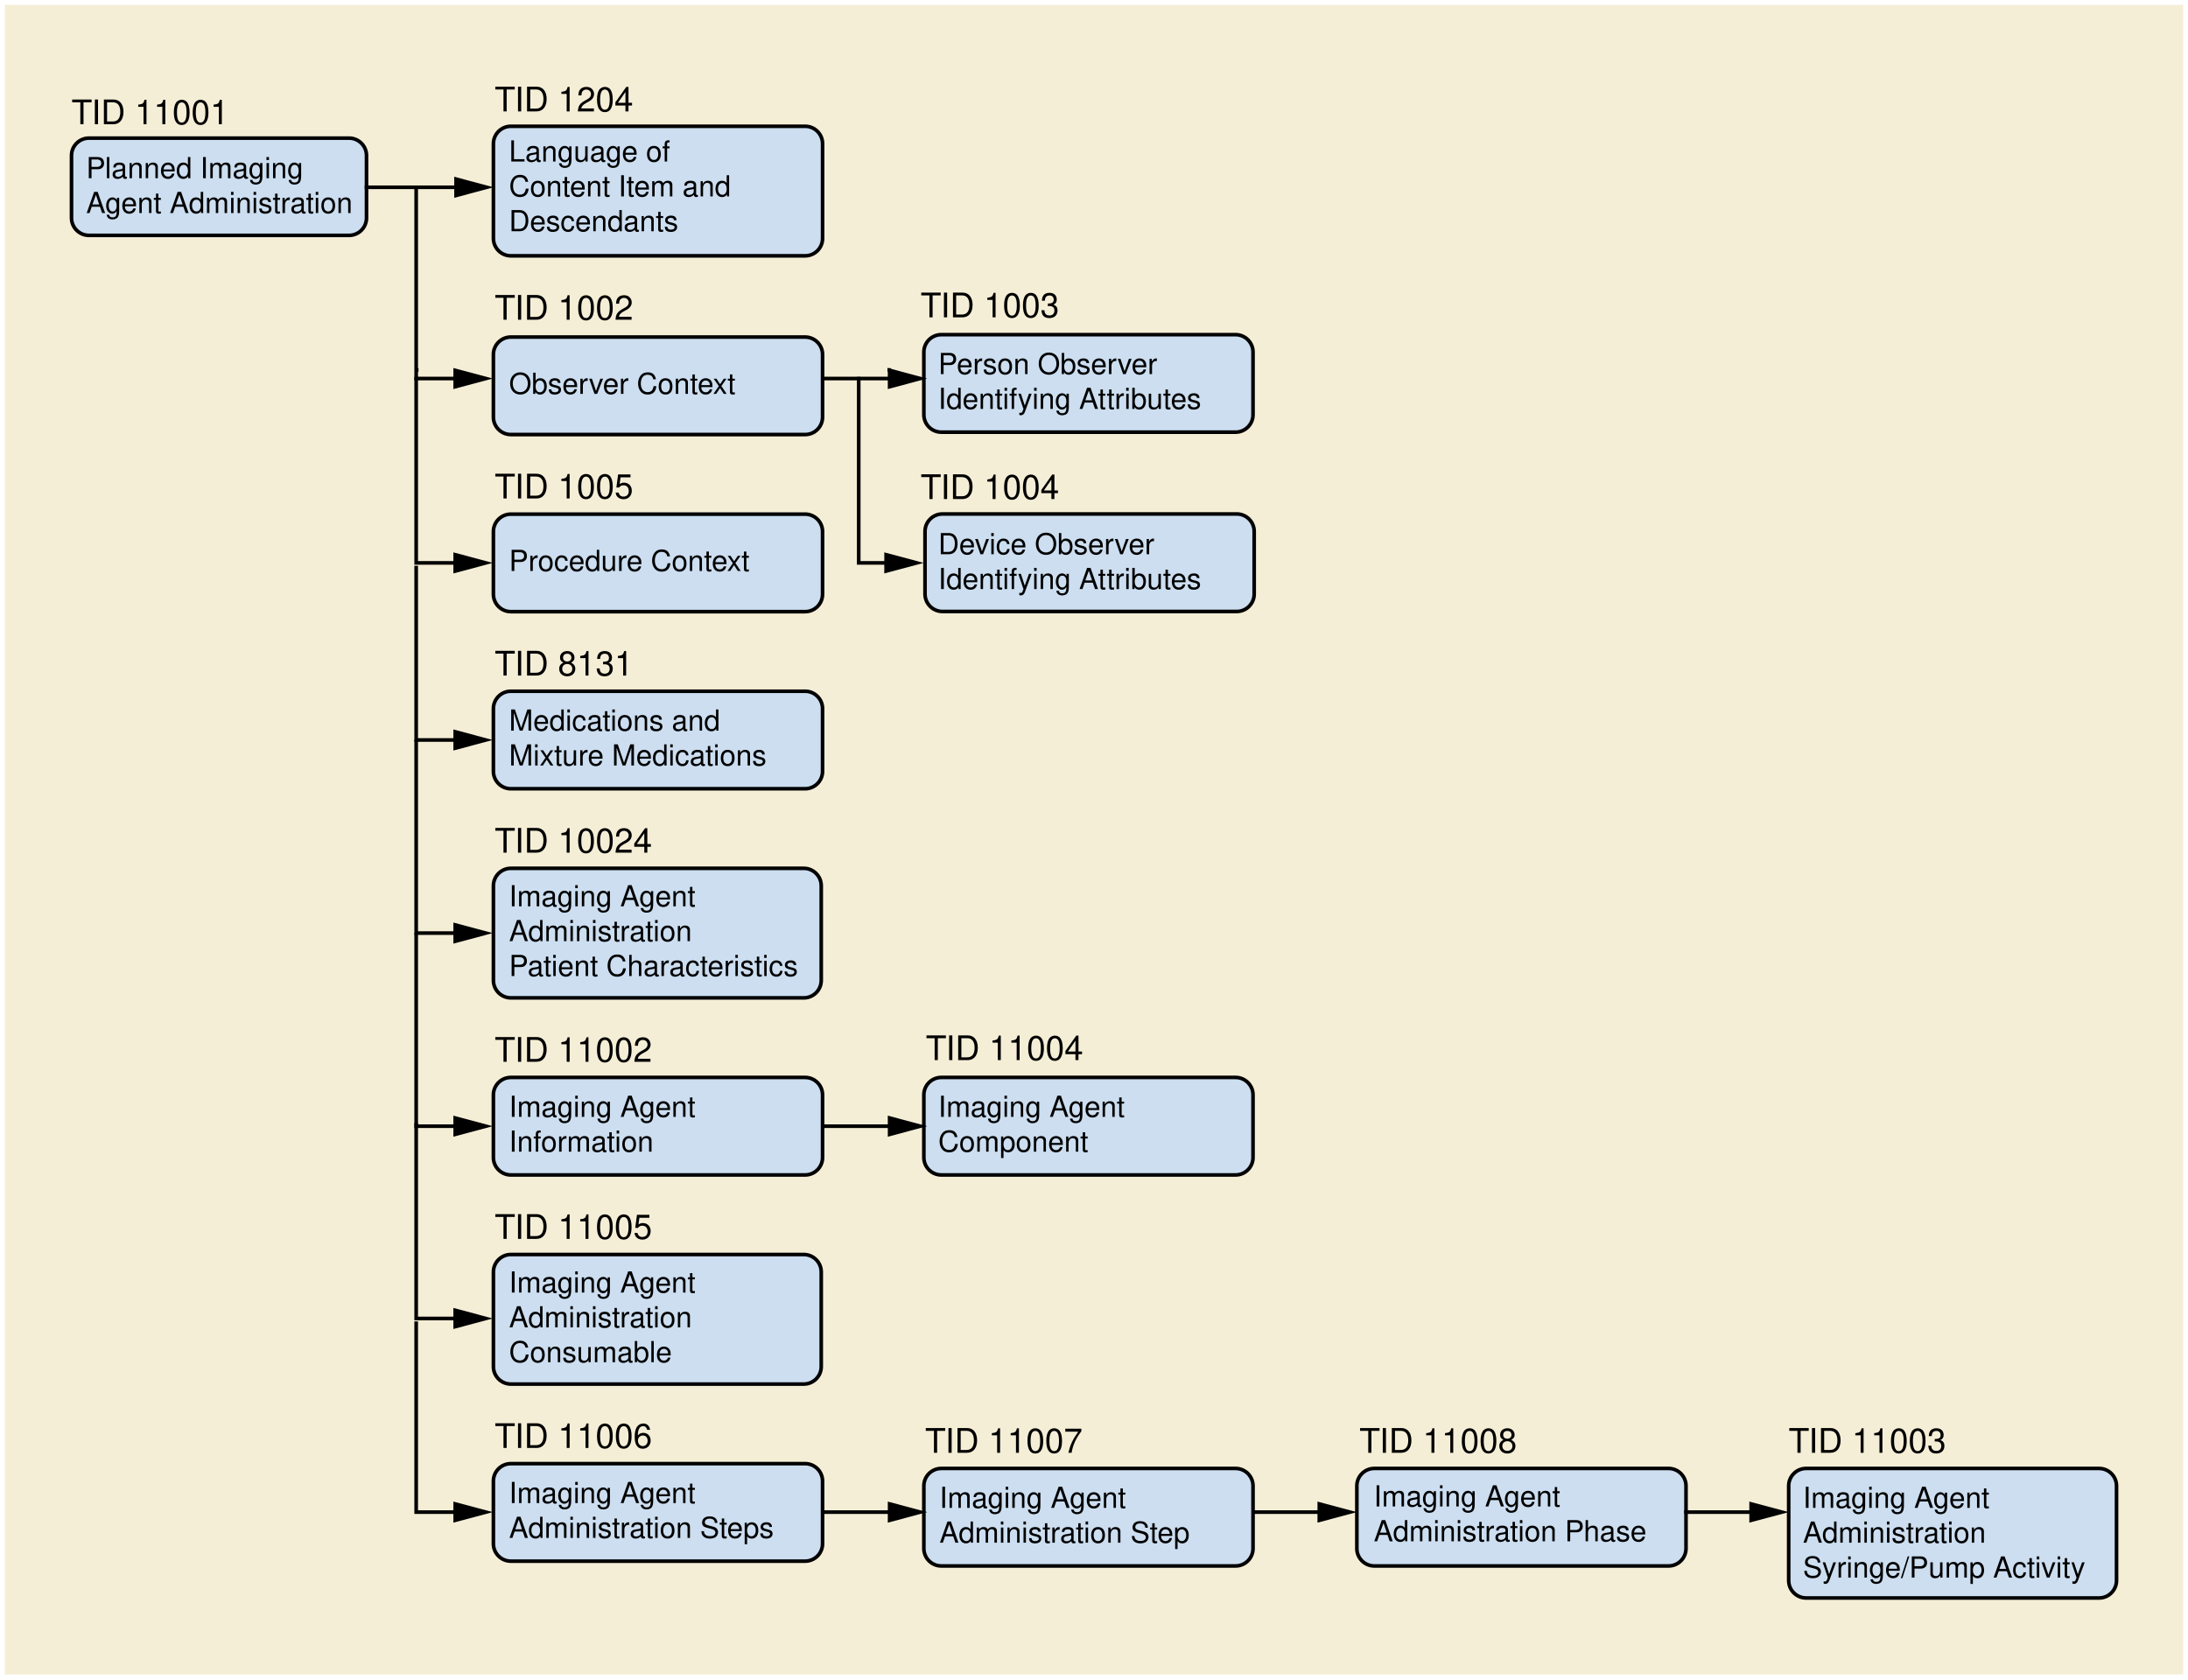
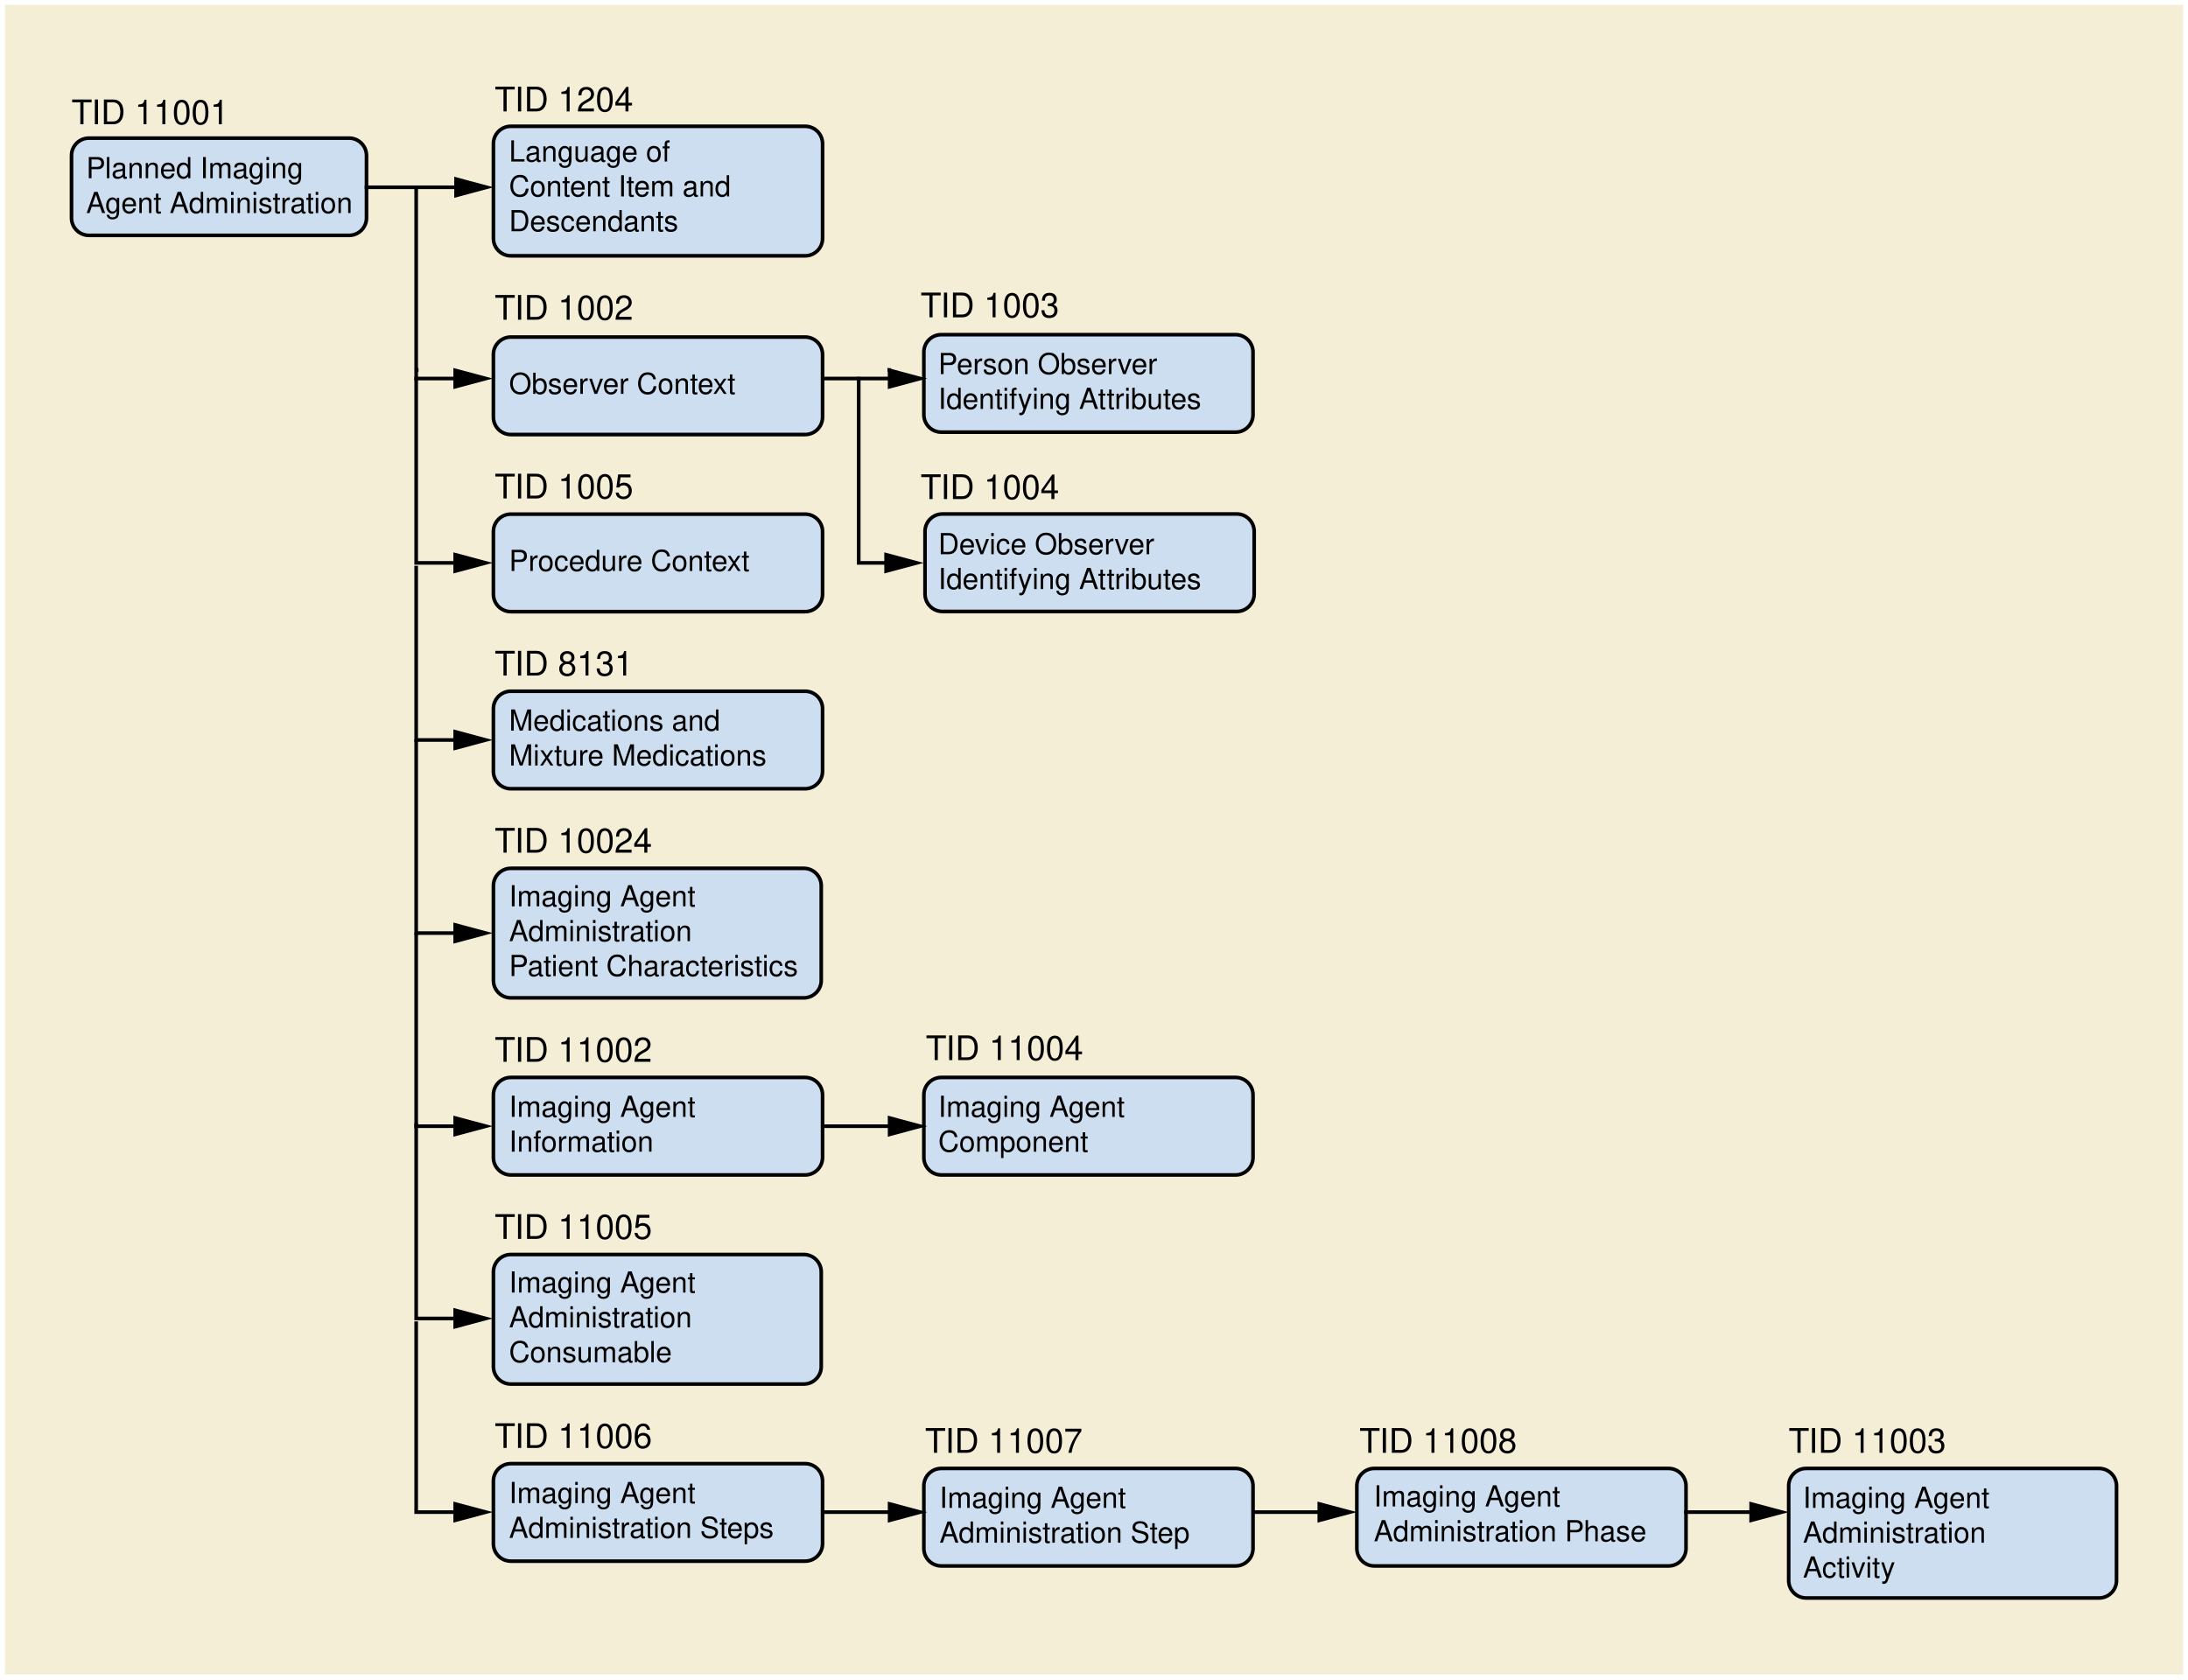
<svg xmlns="http://www.w3.org/2000/svg" version="1.1" id="Layer_1" x="0px" y="0px" width="452px" height="347px" viewBox="0 0 452 347" enable-background="new 0 0 452 347" xml:space="preserve">
  <defs>
    <style type="text/css">
	text {
	  font-family: Helvetica, Verdana, ArialUnicodeMS, san-serif
	}
	</style>
  </defs>
  <g>
   </g>
  <g>
    <rect x="1" y="1" fill="#F5EED6" width="450" height="345" />
    <g>
      <g>
        <path fill="none" stroke="#000000" stroke-width="0.75" stroke-linecap="square" stroke-miterlimit="10" d="M86.078,76.448" />
      </g>
      <g>
        <g>
          <path fill="#CCDEF0" d="M191.091,109.8c0-1.98,1.62-3.6,3.6-3.6h60.8c1.979,0,3.6,1.62,3.6,3.6v12.948c0,1.98-1.62,3.6-3.6,3.6      h-60.8c-1.98,0-3.6-1.62-3.6-3.6V109.8z" />
          <path fill="none" stroke="#010101" stroke-width="0.75" stroke-linecap="square" stroke-miterlimit="1" d="M191.091,109.8      c0-1.98,1.62-3.6,3.6-3.6h60.8c1.979,0,3.6,1.62,3.6,3.6v12.948c0,1.98-1.62,3.6-3.6,3.6h-60.8c-1.98,0-3.6-1.62-3.6-3.6V109.8z      " />
        </g>
        <text transform="matrix(1 0 0 1 193.8188 114.5161)">
          <tspan x="0" y="0" font-size="6">Device Observer</tspan>
          <tspan x="0" y="7.2" font-size="6">Identifying Attributes</tspan>
        </text>
        <text transform="matrix(1 0 0 1 190.1729 103.1201)" font-size="7">TID 1004</text>
      </g>
      <g>
        <g>
          <path fill="#CCDEF0" d="M101.926,73.244c0-1.98,1.62-3.6,3.6-3.6h60.8c1.98,0,3.6,1.62,3.6,3.6v12.948c0,1.98-1.62,3.6-3.6,3.6      h-60.8c-1.98,0-3.6-1.62-3.6-3.6V73.244z" />
          <path fill="none" stroke="#010101" stroke-width="0.75" stroke-linecap="square" stroke-miterlimit="1" d="M101.926,73.244      c0-1.98,1.62-3.6,3.6-3.6h60.8c1.98,0,3.6,1.62,3.6,3.6v12.948c0,1.98-1.62,3.6-3.6,3.6h-60.8c-1.98,0-3.6-1.62-3.6-3.6V73.244z      " />
        </g>
        <text transform="matrix(1 0 0 1 102.1826 66.0654)" font-size="7">TID 1002</text>
        <text transform="matrix(1 0 0 1 105.1475 81.3877)" font-size="6">Observer Context</text>
      </g>
      <g>
        <g>
          <path fill="#CCDEF0" d="M190.851,72.749c0-1.98,1.62-3.6,3.6-3.6h60.8c1.979,0,3.6,1.62,3.6,3.6v12.948c0,1.98-1.62,3.6-3.6,3.6      h-60.8c-1.98,0-3.6-1.62-3.6-3.6V72.749z" />
          <path fill="none" stroke="#010101" stroke-width="0.75" stroke-linecap="square" stroke-miterlimit="1" d="M190.851,72.749      c0-1.98,1.62-3.6,3.6-3.6h60.8c1.979,0,3.6,1.62,3.6,3.6v12.948c0,1.98-1.62,3.6-3.6,3.6h-60.8c-1.98,0-3.6-1.62-3.6-3.6V72.749      z" />
        </g>
        <text transform="matrix(1 0 0 1 193.8188 77.2939)">
          <tspan x="0" y="0" font-size="6">Person Observer</tspan>
          <tspan x="0" y="7.2" font-size="6">Identifying Attributes</tspan>
        </text>
        <text transform="matrix(1 0 0 1 190.1729 65.5703)" font-size="7">TID 1003</text>
      </g>
      <g>
        <g>
          <path fill="#CCDEF0" d="M14.771,32.138c0-1.98,1.62-3.6,3.6-3.6h53.744c1.98,0,3.6,1.62,3.6,3.6v12.897c0,1.98-1.62,3.6-3.6,3.6      H18.372c-1.98,0-3.6-1.62-3.6-3.6V32.138z" />
          <path fill="none" stroke="#010101" stroke-width="0.75" stroke-linecap="square" d="M14.771,32.138c0-1.98,1.62-3.6,3.6-3.6      h53.744c1.98,0,3.6,1.62,3.6,3.6v12.897c0,1.98-1.62,3.6-3.6,3.6H18.372c-1.98,0-3.6-1.62-3.6-3.6V32.138z" />
        </g>
        <text transform="matrix(1 0 0 1 17.7964 36.8242)">
          <tspan x="0" y="0" font-size="6">Planned Imaging</tspan>
          <tspan x="0" y="7.2" font-size="6">Agent Administration</tspan>
        </text>
        <text transform="matrix(1 0 0 1 14.7666 25.6738)" font-size="7">TID 11001</text>
      </g>
      <g>
        <g>
          <path fill="#CCDEF0" d="M101.926,109.836c0-1.98,1.62-3.6,3.6-3.6h60.8c1.98,0,3.6,1.62,3.6,3.6v12.948c0,1.98-1.62,3.6-3.6,3.6      h-60.8c-1.98,0-3.6-1.62-3.6-3.6V109.836z" />
          <path fill="none" stroke="#010101" stroke-width="0.75" stroke-linecap="square" stroke-miterlimit="1" d="M101.926,109.836      c0-1.98,1.62-3.6,3.6-3.6h60.8c1.98,0,3.6,1.62,3.6,3.6v12.948c0,1.98-1.62,3.6-3.6,3.6h-60.8c-1.98,0-3.6-1.62-3.6-3.6V109.836      z" />
        </g>
        <text transform="matrix(1 0 0 1 105.1475 117.9795)" font-size="6">Procedure Context</text>
        <text transform="matrix(1 0 0 1 102.1826 102.998)" font-size="7">TID 1005</text>
      </g>
      <g>
        <g>
          <path fill="#CCDEF0" d="M101.93,29.693c0-1.98,1.62-3.6,3.6-3.6h60.8c1.98,0,3.6,1.62,3.6,3.6V49.26c0,1.98-1.62,3.6-3.6,3.6      h-60.8c-1.98,0-3.6-1.62-3.6-3.6V29.693z" />
          <path fill="none" stroke="#010101" stroke-width="0.75" stroke-linecap="square" stroke-miterlimit="1" d="M101.93,29.693      c0-1.98,1.62-3.6,3.6-3.6h60.8c1.98,0,3.6,1.62,3.6,3.6V49.26c0,1.98-1.62,3.6-3.6,3.6h-60.8c-1.98,0-3.6-1.62-3.6-3.6V29.693z" />
        </g>
        <text transform="matrix(1 0 0 1 102.1826 23.0176)" font-size="7">TID 1204</text>
        <rect x="105.15" y="29.094" fill="none" width="48.176" height="19.765" />
        <text transform="matrix(1 0 0 1 105.144 33.3809)">
          <tspan x="0" y="0" font-size="6">Language of</tspan>
          <tspan x="0" y="7.2" font-size="6">Content Item and </tspan>
          <tspan x="0" y="14.4" font-size="6">Descendants</tspan>
        </text>
      </g>
      <g>
        <g>
          <polyline fill="none" stroke="#000000" stroke-width="0.75" stroke-linecap="square" stroke-miterlimit="10" points="      85.976,78.249 85.976,116.31 95.147,116.31     " />
          <g>
            <polygon points="93.661,118.489 101.792,116.31 93.661,114.131      " />
          </g>
        </g>
      </g>
      <g>
        <g>
          <polyline fill="none" stroke="#000000" stroke-width="0.75" stroke-linecap="square" stroke-miterlimit="10" points="      177.395,78.249 177.395,116.31 184.166,116.31     " />
          <g>
            <polygon points="182.68,118.489 190.811,116.31 182.68,114.131      " />
          </g>
        </g>
      </g>
      <g>
        <g>
          <path fill="#CCDEF0" d="M101.926,146.428c0-1.98,1.62-3.6,3.6-3.6h60.8c1.98,0,3.6,1.62,3.6,3.6v12.948c0,1.98-1.62,3.6-3.6,3.6      h-60.8c-1.98,0-3.6-1.62-3.6-3.6V146.428z" />
          <path fill="none" stroke="#010101" stroke-width="0.75" stroke-linecap="square" stroke-miterlimit="1" d="M101.926,146.428      c0-1.98,1.62-3.6,3.6-3.6h60.8c1.98,0,3.6,1.62,3.6,3.6v12.948c0,1.98-1.62,3.6-3.6,3.6h-60.8c-1.98,0-3.6-1.62-3.6-3.6V146.428      z" />
        </g>
        <text transform="matrix(1 0 0 1 105.1475 150.9727)">
          <tspan x="0" y="0" font-size="6">Medications and </tspan>
          <tspan x="0" y="7.2" font-size="6">Mixture Medications</tspan>
        </text>
        <text transform="matrix(1 0 0 1 102.1826 139.5898)" font-size="7">TID 8131</text>
      </g>
      <g>
        <g>
          <polyline fill="none" stroke="#000000" stroke-width="0.75" stroke-linecap="square" stroke-miterlimit="10" points="      85.976,117.282 85.976,152.902 95.147,152.902     " />
          <g>
            <polygon points="93.661,155.081 101.792,152.902 93.661,150.723      " />
          </g>
        </g>
      </g>
      <g>
        <g>
          <path fill="#CCDEF0" d="M101.93,183.02c0-1.979,1.62-3.6,3.6-3.6h60.523c1.98,0,3.6,1.62,3.6,3.6v19.566      c0,1.979-1.62,3.6-3.6,3.6H105.53c-1.98,0-3.6-1.62-3.6-3.6V183.02z" />
          <path fill="none" stroke="#010101" stroke-width="0.75" stroke-linecap="square" stroke-miterlimit="1" d="M101.93,183.02      c0-1.979,1.62-3.6,3.6-3.6h60.523c1.98,0,3.6,1.62,3.6,3.6v19.566c0,1.979-1.62,3.6-3.6,3.6H105.53c-1.98,0-3.6-1.62-3.6-3.6      V183.02z" />
        </g>
        <text transform="matrix(1 0 0 1 105.1475 187.2734)">
          <tspan x="0" y="0" font-size="6">Imaging Agent </tspan>
          <tspan x="0" y="7.2" font-size="6">Administration</tspan>
          <tspan x="0" y="14.4" font-size="6">Patient Characteristics</tspan>
        </text>
        <text transform="matrix(1 0 0 1 102.1826 176.1816)" font-size="7">TID 10024</text>
      </g>
      <g>
        <g>
          <polyline fill="none" stroke="#000000" stroke-width="0.75" stroke-linecap="square" stroke-miterlimit="10" points="      85.976,153.213 85.976,192.803 95.147,192.803     " />
          <g>
            <polygon points="93.661,194.981 101.792,192.803 93.661,190.624      " />
          </g>
        </g>
      </g>
      <g>
        <g>
          <path fill="#CCDEF0" d="M101.926,226.229c0-1.979,1.62-3.6,3.6-3.6h60.8c1.98,0,3.6,1.62,3.6,3.6v12.949      c0,1.979-1.62,3.6-3.6,3.6h-60.8c-1.98,0-3.6-1.62-3.6-3.6V226.229z" />
          <path fill="none" stroke="#010101" stroke-width="0.75" stroke-linecap="square" stroke-miterlimit="1" d="M101.926,226.229      c0-1.979,1.62-3.6,3.6-3.6h60.8c1.98,0,3.6,1.62,3.6,3.6v12.949c0,1.979-1.62,3.6-3.6,3.6h-60.8c-1.98,0-3.6-1.62-3.6-3.6      V226.229z" />
        </g>
        <text transform="matrix(1 0 0 1 105.1475 230.7744)">
          <tspan x="0" y="0" font-size="6">Imaging Agent</tspan>
          <tspan x="0" y="7.2" font-size="6">Information</tspan>
        </text>
        <text transform="matrix(1 0 0 1 102.1826 219.3916)" font-size="7">TID 11002</text>
      </g>
      <g>
        <g>
          <polyline fill="none" stroke="#000000" stroke-width="0.75" stroke-linecap="square" stroke-miterlimit="10" points="      85.976,193.168 85.976,232.703 95.147,232.703     " />
          <g>
            <polygon points="93.661,234.882 101.792,232.703 93.661,230.524      " />
          </g>
        </g>
      </g>
      <g>
        <g>
          <path fill="#CCDEF0" d="M101.93,262.82c0-1.979,1.62-3.6,3.6-3.6h60.523c1.98,0,3.6,1.62,3.6,3.6v19.568      c0,1.979-1.62,3.6-3.6,3.6H105.53c-1.98,0-3.6-1.62-3.6-3.6V262.82z" />
          <path fill="none" stroke="#010101" stroke-width="0.75" stroke-linecap="square" stroke-miterlimit="1" d="M101.93,262.82      c0-1.979,1.62-3.6,3.6-3.6h60.523c1.98,0,3.6,1.62,3.6,3.6v19.568c0,1.979-1.62,3.6-3.6,3.6H105.53c-1.98,0-3.6-1.62-3.6-3.6      V262.82z" />
        </g>
        <text transform="matrix(1 0 0 1 105.1475 267.0752)">
          <tspan x="0" y="0" font-size="6">Imaging Agent </tspan>
          <tspan x="0" y="7.2" font-size="6">Administration </tspan>
          <tspan x="0" y="14.399" font-size="6">Consumable</tspan>
        </text>
        <text transform="matrix(1 0 0 1 102.1826 255.9834)" font-size="7">TID 11005</text>
      </g>
      <g>
        <g>
          <polyline fill="none" stroke="#000000" stroke-width="0.75" stroke-linecap="square" stroke-miterlimit="10" points="      85.976,232.452 85.976,272.434 95.147,272.434     " />
          <g>
            <polygon points="93.661,274.612 101.792,272.434 93.661,270.255      " />
          </g>
        </g>
      </g>
      <g>
        <g>
          <path fill="#CCDEF0" d="M101.926,306.031c0-1.979,1.62-3.6,3.6-3.6h60.8c1.98,0,3.6,1.62,3.6,3.6v12.949      c0,1.979-1.62,3.6-3.6,3.6h-60.8c-1.98,0-3.6-1.62-3.6-3.6V306.031z" />
          <path fill="none" stroke="#010101" stroke-width="0.75" stroke-linecap="square" stroke-miterlimit="1" d="M101.926,306.031      c0-1.979,1.62-3.6,3.6-3.6h60.8c1.98,0,3.6,1.62,3.6,3.6v12.949c0,1.979-1.62,3.6-3.6,3.6h-60.8c-1.98,0-3.6-1.62-3.6-3.6      V306.031z" />
        </g>
        <text transform="matrix(1 0 0 1 105.1475 310.5762)">
          <tspan x="0" y="0" font-size="6">Imaging Agent </tspan>
          <tspan x="0" y="7.2" font-size="6">Administration Steps</tspan>
        </text>
        <text transform="matrix(1 0 0 1 102.1826 299.1934)" font-size="7">TID 11006</text>
      </g>
      <g>
        <g>
          <path fill="#CCDEF0" d="M190.851,307.021c0-1.979,1.62-3.6,3.6-3.6h60.8c1.979,0,3.6,1.62,3.6,3.6v12.949      c0,1.979-1.62,3.6-3.6,3.6h-60.8c-1.98,0-3.6-1.62-3.6-3.6V307.021z" />
          <path fill="none" stroke="#010101" stroke-width="0.75" stroke-linecap="square" stroke-miterlimit="1" d="M190.851,307.021      c0-1.979,1.62-3.6,3.6-3.6h60.8c1.979,0,3.6,1.62,3.6,3.6v12.949c0,1.979-1.62,3.6-3.6,3.6h-60.8c-1.98,0-3.6-1.62-3.6-3.6      V307.021z" />
        </g>
        <text transform="matrix(1 0 0 1 194.0723 311.5664)">
          <tspan x="0" y="0" font-size="6">Imaging Agent</tspan>
          <tspan x="0" y="7.2" font-size="6">Administration Step</tspan>
        </text>
        <text transform="matrix(1 0 0 1 191.1074 300.1836)" font-size="7">TID 11007</text>
      </g>
      <g>
        <g>
          <path fill="#CCDEF0" d="M280.3,307.021c0-1.979,1.62-3.6,3.6-3.6H344.7c1.979,0,3.6,1.62,3.6,3.6v12.949      c0,1.979-1.62,3.6-3.6,3.6h-60.801c-1.979,0-3.6-1.62-3.6-3.6V307.021z" />
          <path fill="none" stroke="#010101" stroke-width="0.75" stroke-linecap="square" stroke-miterlimit="1" d="M280.3,307.021      c0-1.979,1.62-3.6,3.6-3.6H344.7c1.979,0,3.6,1.62,3.6,3.6v12.949c0,1.979-1.62,3.6-3.6,3.6h-60.801c-1.979,0-3.6-1.62-3.6-3.6      V307.021z" />
        </g>
        <text transform="matrix(1 0 0 1 283.793 311.2754)">
          <tspan x="0" y="0" font-size="6">Imaging Agent </tspan>
          <tspan x="0" y="7.2" font-size="6">Administration Phase</tspan>
        </text>
        <text transform="matrix(1 0 0 1 280.8281 300.1836)" font-size="7">TID 11008</text>
      </g>
      <g>
        <g>
          <path fill="#CCDEF0" d="M369.509,307.021c0-1.979,1.62-3.6,3.6-3.6h60.525c1.979,0,3.6,1.62,3.6,3.6v19.566      c0,1.979-1.62,3.6-3.6,3.6h-60.525c-1.979,0-3.6-1.62-3.6-3.6V307.021z" />
          <path fill="none" stroke="#010101" stroke-width="0.75" stroke-linecap="square" stroke-miterlimit="1" d="M369.509,307.021      c0-1.979,1.62-3.6,3.6-3.6h60.525c1.979,0,3.6,1.62,3.6,3.6v19.566c0,1.979-1.62,3.6-3.6,3.6h-60.525c-1.979,0-3.6-1.62-3.6-3.6      V307.021z" />
        </g>
        <text transform="matrix(1 0 0 1 372.4551 311.5664)">
          <tspan x="0" y="0" font-size="6">Imaging Agent </tspan>
          <tspan x="0" y="7.2" font-size="6">Administration </tspan>
-           <tspan x="0" y="14.4" font-size="6">Syringe/Pump Activity</tspan>
+           <tspan x="0" y="14.4" font-size="6">Activity</tspan>
        </text>
        <text transform="matrix(1 0 0 1 369.4902 300.1836)" font-size="7">TID 11003</text>
      </g>
      <g>
        <g>
          <polyline fill="none" stroke="#000000" stroke-width="0.75" stroke-linecap="square" stroke-miterlimit="10" points="      85.976,273.414 85.976,312.447 95.147,312.447     " />
          <g>
            <polygon points="93.661,314.626 101.792,312.447 93.661,310.269      " />
          </g>
        </g>
      </g>
      <g>
        <g>
          <line fill="none" stroke="#000000" stroke-width="0.75" stroke-linecap="square" stroke-miterlimit="10" x1="75.716" y1="38.698" x2="95.32" y2="38.698" />
          <g>
            <polygon points="93.834,40.877 101.965,38.698 93.834,36.519      " />
          </g>
        </g>
      </g>
      <g>
        <g>
          <polyline fill="none" stroke="#000000" stroke-width="0.75" stroke-linecap="square" stroke-miterlimit="10" points="      85.976,38.947 85.976,78.215 95.147,78.215     " />
          <g>
            <polygon points="93.661,80.395 101.792,78.215 93.661,76.036      " />
          </g>
        </g>
      </g>
      <g>
        <path fill="none" stroke="#000000" stroke-width="0.75" stroke-linecap="square" stroke-miterlimit="10" d="M183.709,76.448" />
      </g>
      <g>
        <g>
          <line fill="none" stroke="#000000" stroke-width="0.75" stroke-linecap="square" stroke-miterlimit="10" x1="259.091" y1="312.447" x2="273.656" y2="312.447" />
          <g>
            <polygon points="272.17,314.626 280.301,312.447 272.17,310.269      " />
          </g>
        </g>
      </g>
      <g>
        <g>
          <line fill="none" stroke="#000000" stroke-width="0.75" stroke-linecap="square" stroke-miterlimit="10" x1="348.3" y1="312.447" x2="362.865" y2="312.447" />
          <g>
            <polygon points="361.379,314.626 369.51,312.447 361.379,310.269      " />
          </g>
        </g>
      </g>
      <g>
        <g>
          <line fill="none" stroke="#000000" stroke-width="0.75" stroke-linecap="square" stroke-miterlimit="10" x1="170.323" y1="312.447" x2="184.889" y2="312.447" />
          <g>
            <polygon points="183.402,314.626 191.533,312.447 183.402,310.269      " />
          </g>
        </g>
      </g>
      <g>
        <path fill="#CCDEF0" d="M190.851,226.229c0-1.979,1.62-3.6,3.6-3.6h60.8c1.979,0,3.6,1.62,3.6,3.6v12.949     c0,1.979-1.62,3.6-3.6,3.6h-60.8c-1.98,0-3.6-1.62-3.6-3.6V226.229z" />
        <path fill="none" stroke="#010101" stroke-width="0.75" stroke-linecap="square" stroke-miterlimit="1" d="M190.851,226.229     c0-1.979,1.62-3.6,3.6-3.6h60.8c1.979,0,3.6,1.62,3.6,3.6v12.949c0,1.979-1.62,3.6-3.6,3.6h-60.8c-1.98,0-3.6-1.62-3.6-3.6     V226.229z" />
      </g>
      <text transform="matrix(1 0 0 1 193.8188 230.7744)">
        <tspan x="0" y="0" font-size="6">Imaging Agent</tspan>
        <tspan x="0" y="7.2" font-size="6">Component</tspan>
      </text>
      <text transform="matrix(1 0 0 1 191.2505 219.0508)" font-size="7">TID 11004</text>
      <g>
        <g>
          <line fill="none" stroke="#000000" stroke-width="0.75" stroke-linecap="square" stroke-miterlimit="10" x1="170.323" y1="232.703" x2="184.889" y2="232.703" />
          <g>
            <polygon points="183.402,234.882 191.533,232.703 183.402,230.524      " />
          </g>
        </g>
      </g>
      <g>
        <g>
          <line fill="none" stroke="#000000" stroke-width="0.75" stroke-linecap="square" stroke-miterlimit="10" x1="170.323" y1="78.215" x2="184.889" y2="78.215" />
          <g>
            <polygon points="183.402,80.395 191.533,78.215 183.402,76.036      " />
          </g>
        </g>
      </g>
    </g>
  </g>
</svg>
